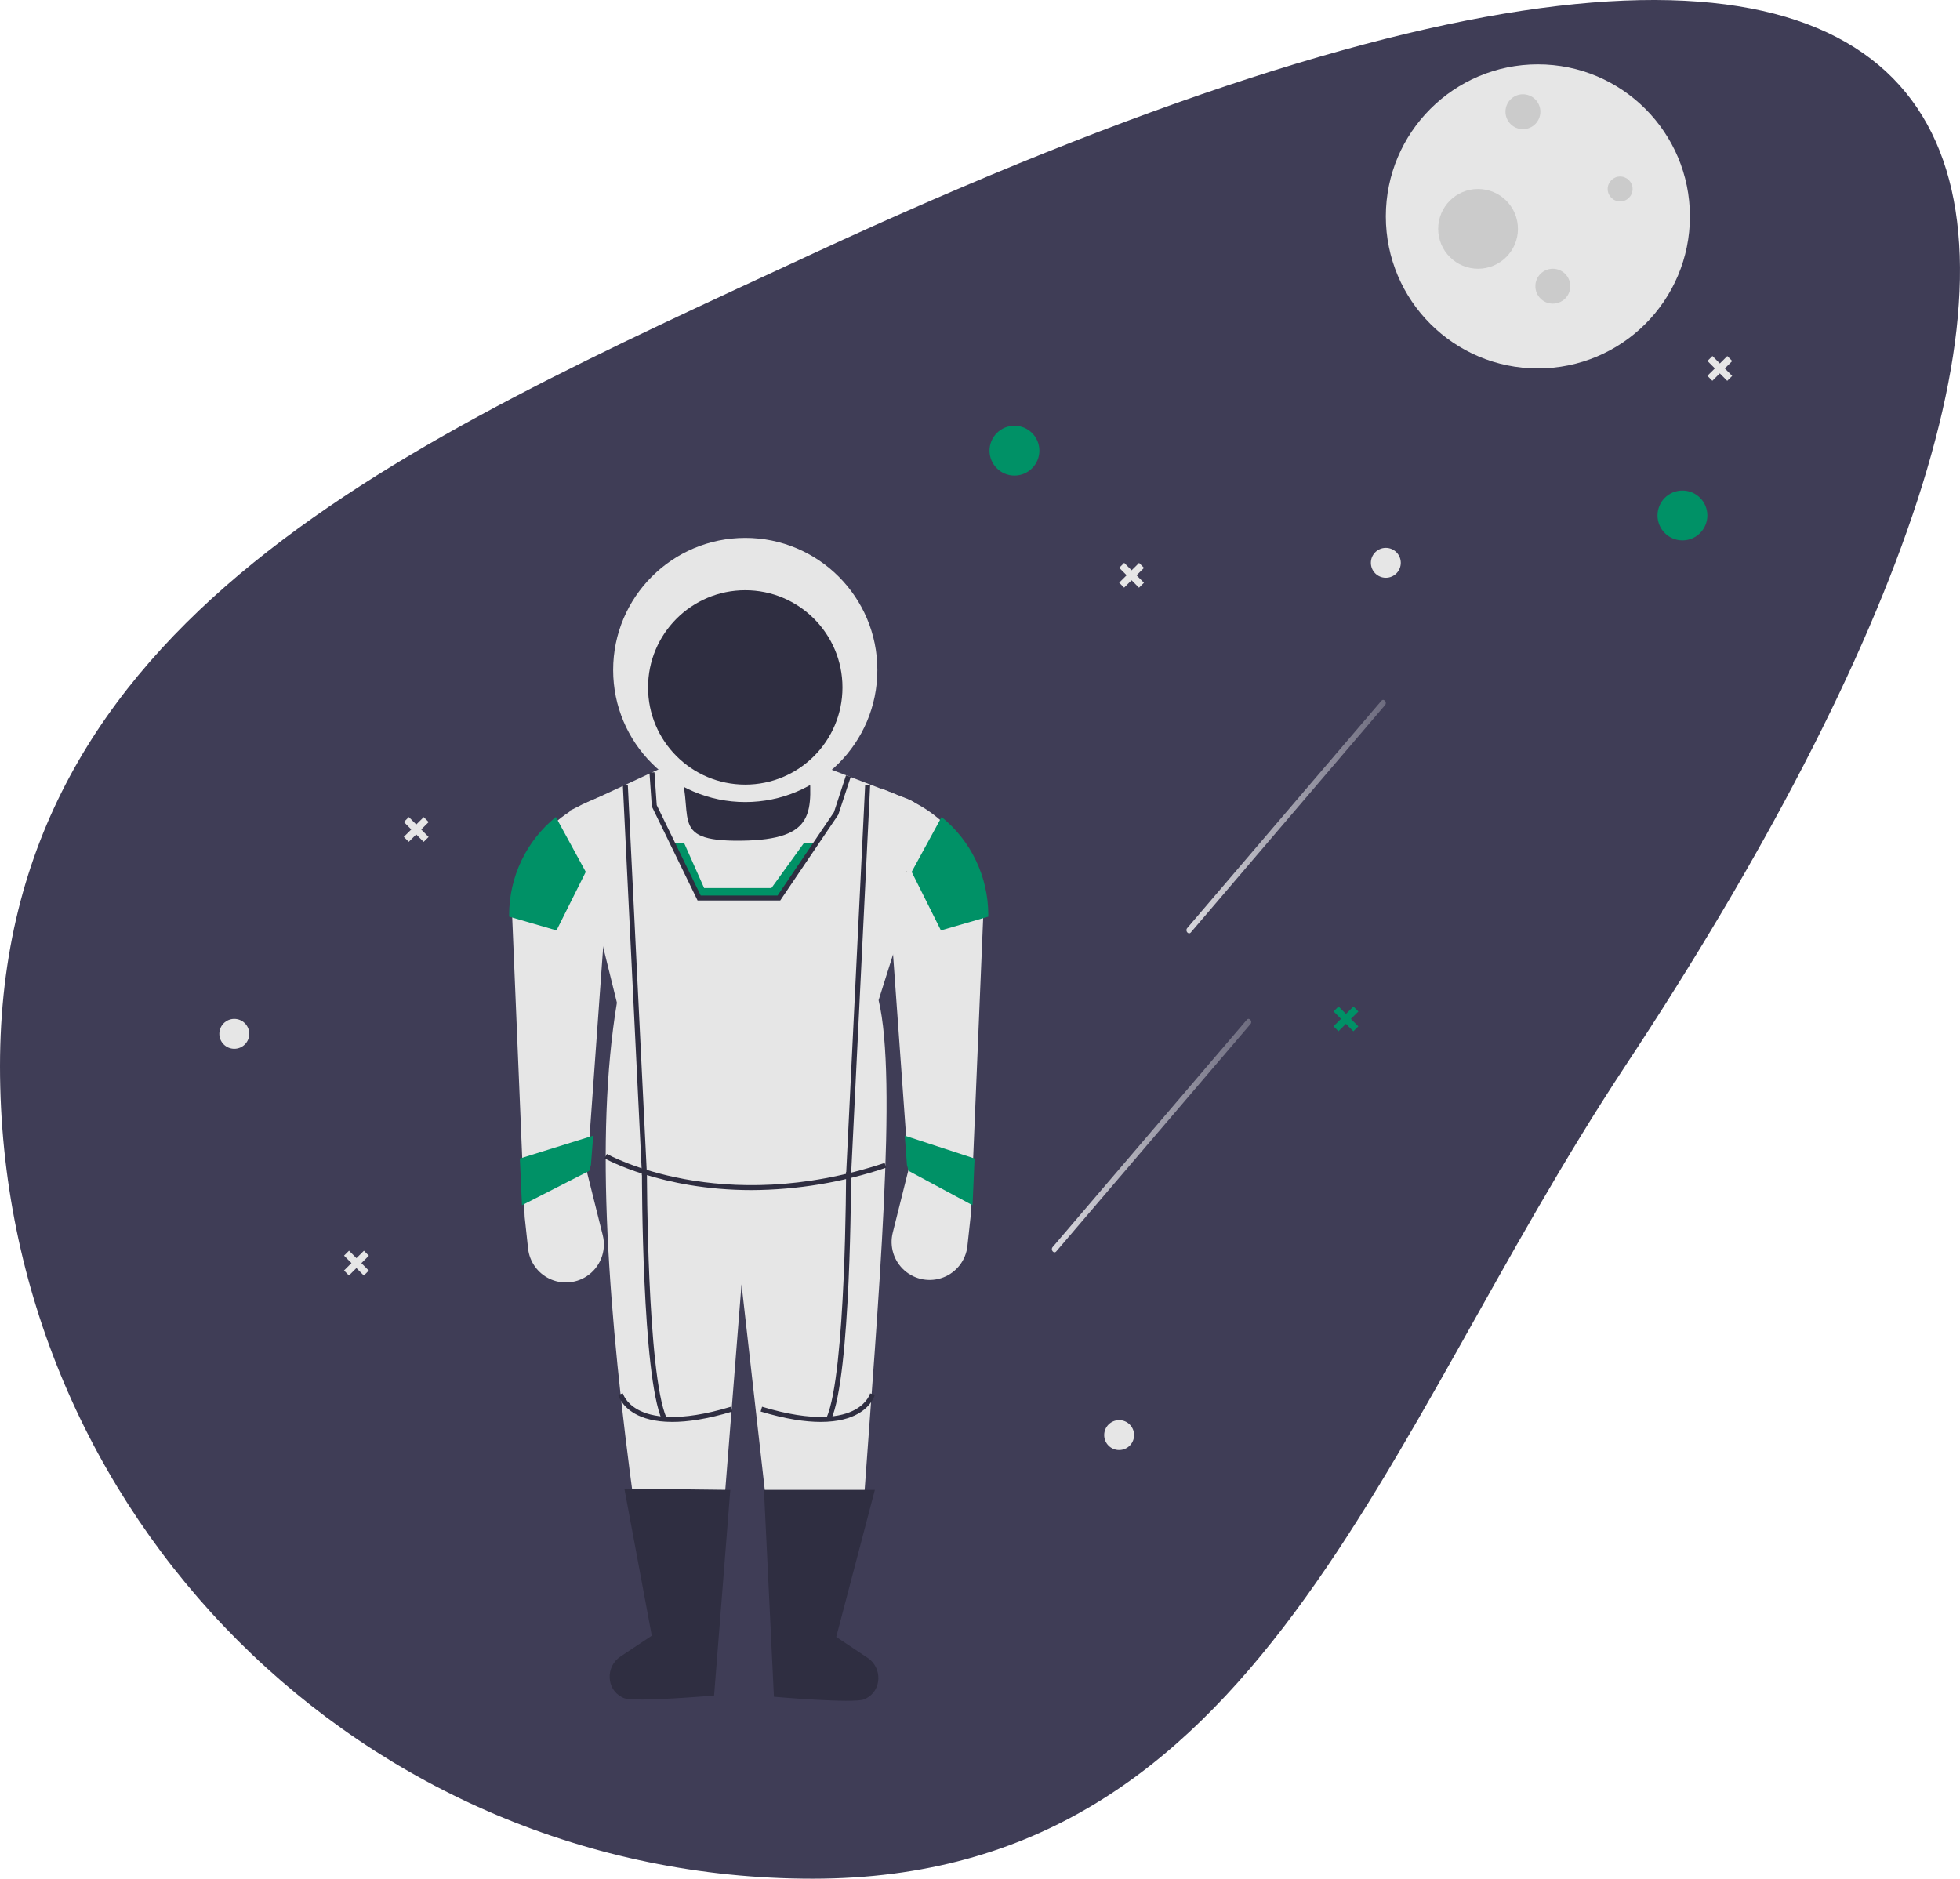
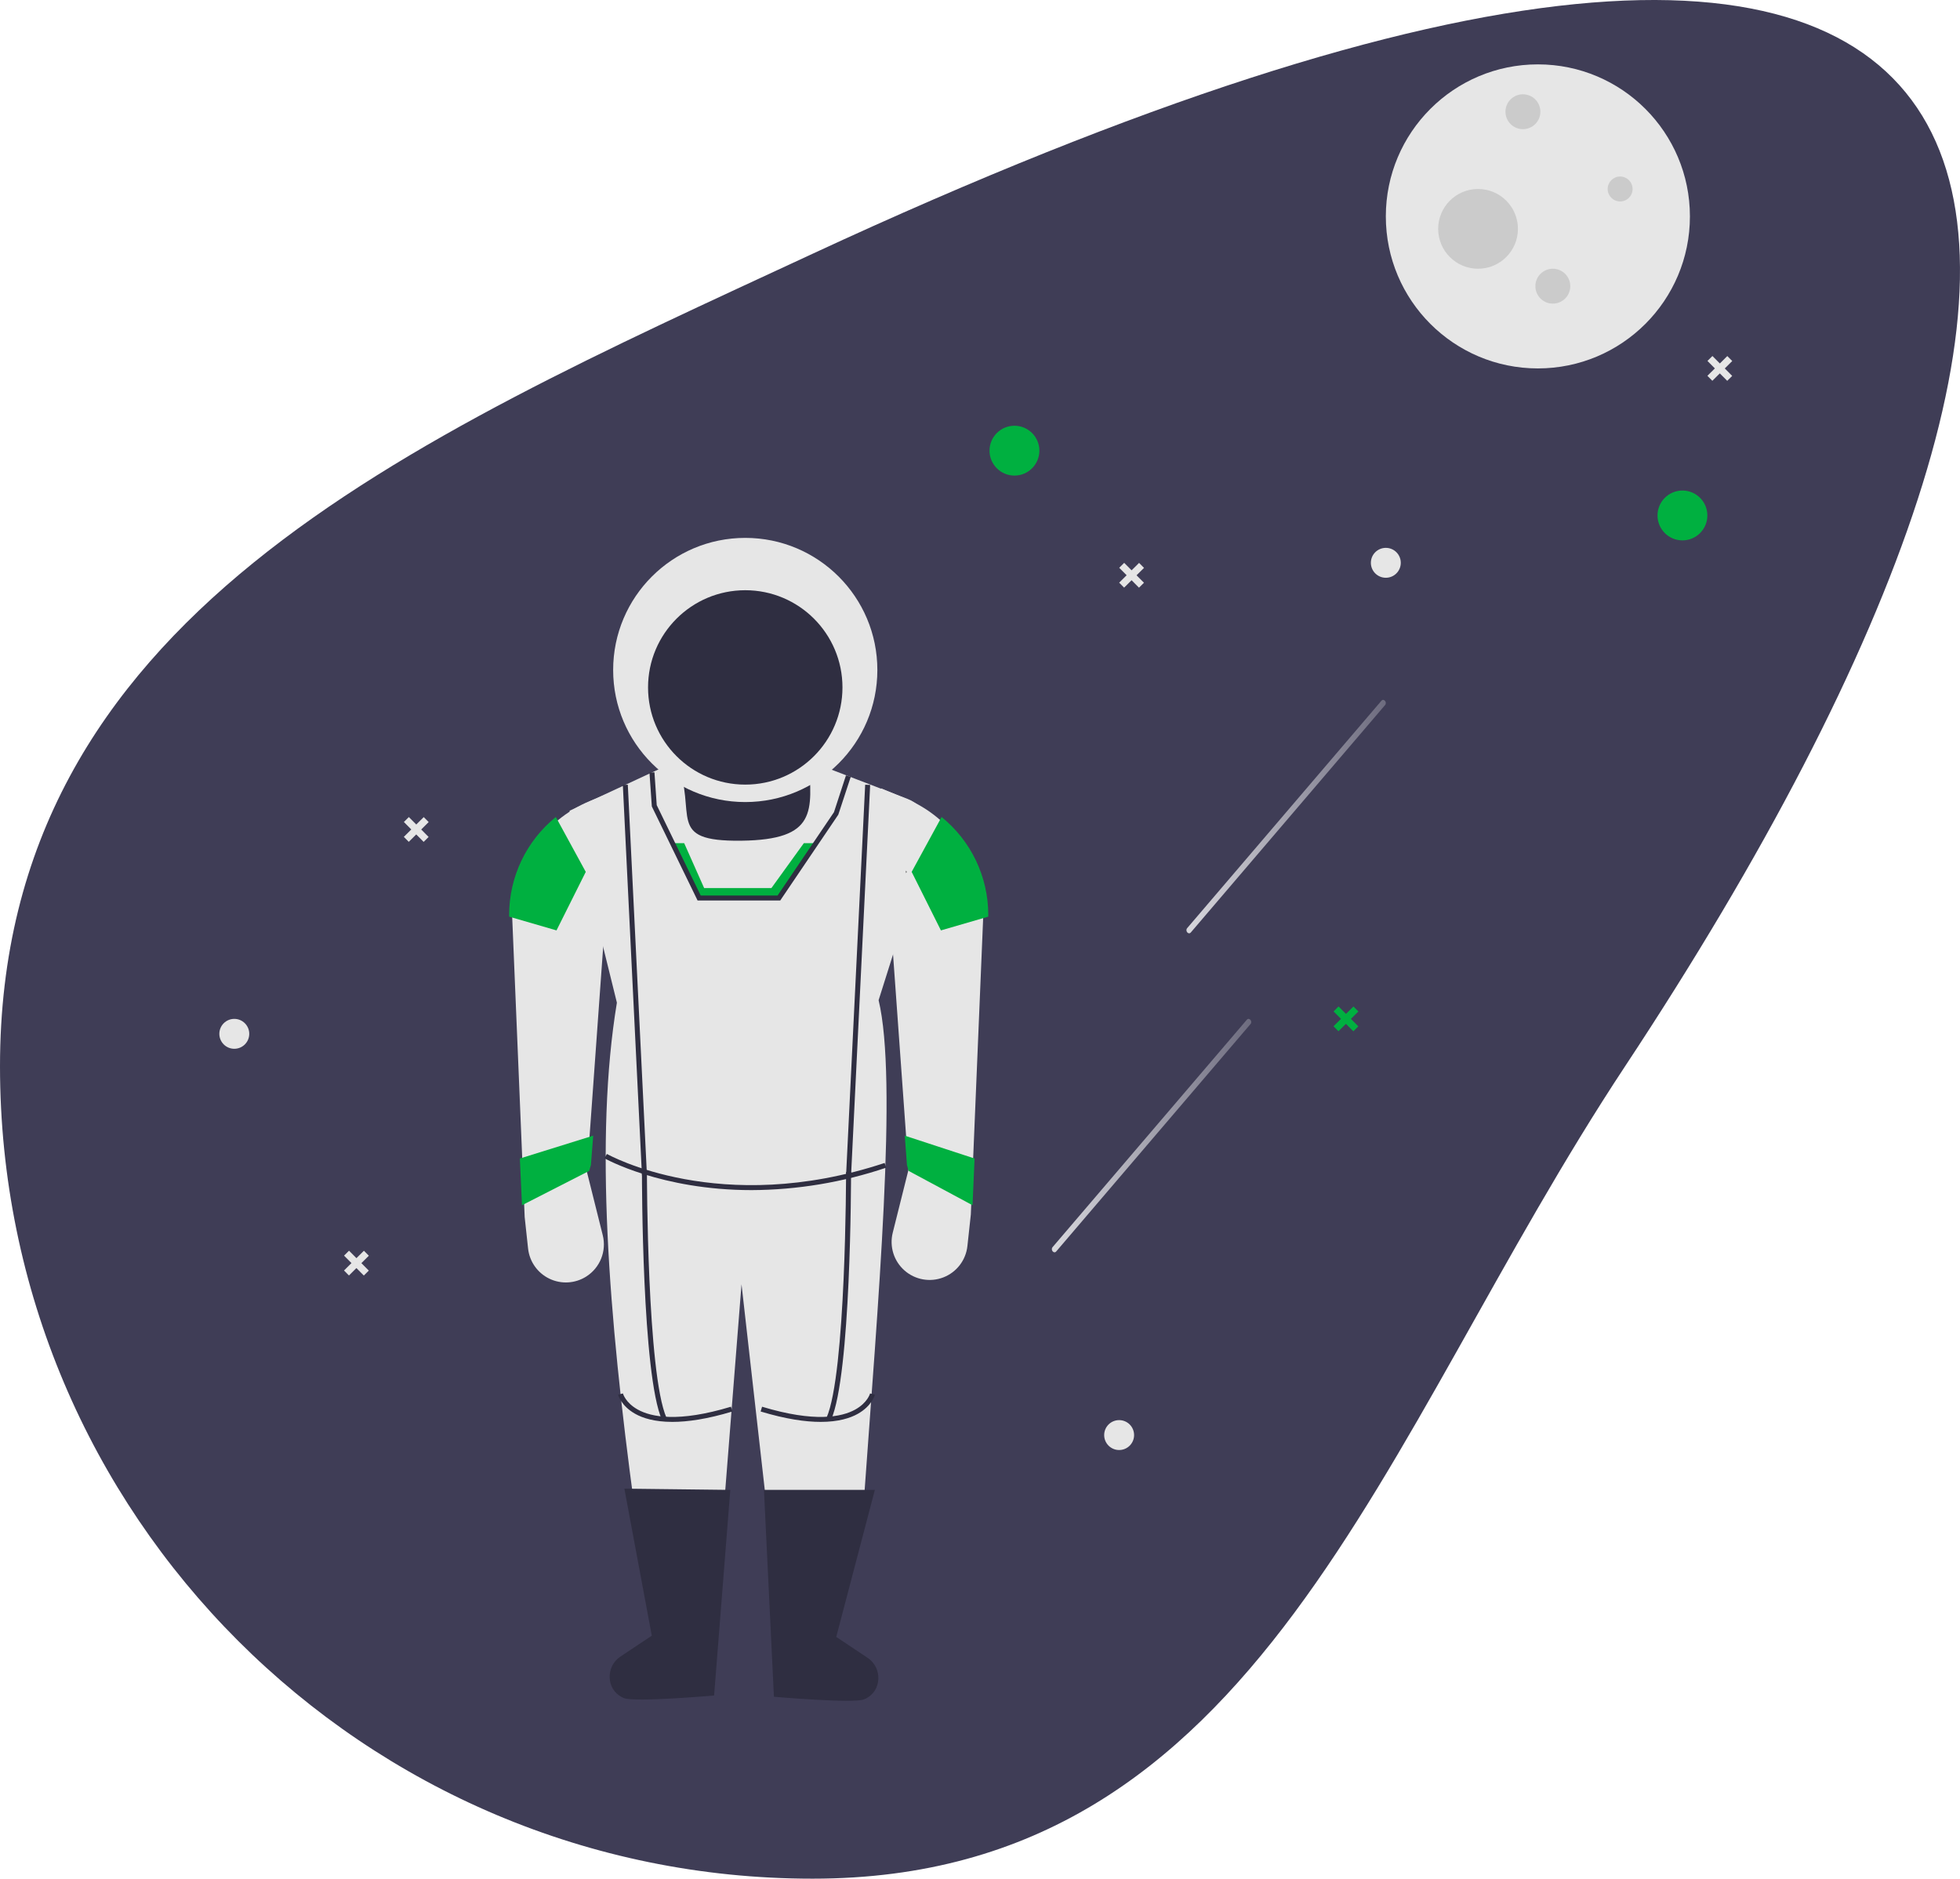
<svg xmlns="http://www.w3.org/2000/svg" xmlns:xlink="http://www.w3.org/1999/xlink" id="e2652d7b-d014-44e7-aeea-709bf92e6067" data-name="Layer 1" width="853.297" height="818" viewBox="0 0 853.297 818">
  <defs>
    <linearGradient id="fe5e6308-1e89-4ce8-8c8d-e7ed4a72d158" x1="689.871" y1="396.558" x2="776.681" y2="396.558" gradientUnits="userSpaceOnUse">
      <stop offset="0" stop-color="#fff" />
      <stop offset="1" stop-color="#fff" stop-opacity="0.3" />
    </linearGradient>
    <linearGradient id="b0adbdce-87b5-465c-b00c-1cf2f5493111" x1="631.274" y1="535.454" x2="718.084" y2="535.454" xlink:href="#fe5e6308-1e89-4ce8-8c8d-e7ed4a72d158" />
  </defs>
  <path d="M880.852,505.249C773.135,668.243,722.473,859,527.102,859S173.351,700.62,173.351,505.249,349.886,233.745,527.102,151.499C1102.708-115.643,1121.875,140.543,880.852,505.249Z" transform="translate(-173.3513 -41)" fill="#3f3d56" />
  <circle cx="669.522" cy="94.222" r="66.193" fill="#e6e6e6" />
  <circle cx="663.011" cy="48.647" r="7.596" fill="#cbcbcb" />
  <circle cx="676.033" cy="124.605" r="7.596" fill="#cbcbcb" />
  <circle cx="705.331" cy="82.286" r="5.426" fill="#cbcbcb" />
  <circle cx="643.479" cy="99.648" r="17.362" fill="#cbcbcb" />
-   <circle cx="441.646" cy="196.224" r="10.851" fill="#009166" />
-   <circle cx="732.459" cy="224.437" r="10.851" fill="#009166" />
+   <circle cx="441.646" cy="196.224" r="10.851" fill="#00b040" />
+   <circle cx="732.459" cy="224.437" r="10.851" fill="#00b040" />
  <circle cx="603.329" cy="245.054" r="6.511" fill="#e6e6e6" />
  <circle cx="102.002" cy="450.143" r="6.511" fill="#e6e6e6" />
  <circle cx="487.221" cy="624.848" r="6.511" fill="#e6e6e6" />
-   <polygon points="589.224 438.245 585.975 441.473 582.747 438.223 580.581 440.375 583.808 443.625 580.558 446.852 582.71 449.019 585.96 445.791 589.188 449.041 591.354 446.889 588.126 443.639 591.376 440.412 589.224 438.245" fill="#009166" />
+   <polygon points="589.224 438.245 585.975 441.473 582.747 438.223 580.581 440.375 583.808 443.625 580.558 446.852 582.71 449.019 585.96 445.791 589.188 449.041 591.354 446.889 588.126 443.639 591.376 440.412 589.224 438.245" fill="#00b040" />
  <polygon points="158.43 544.588 155.18 547.815 151.953 544.565 149.786 546.717 153.014 549.967 149.764 553.194 151.916 555.361 155.165 552.133 158.393 555.383 160.56 553.231 157.332 549.982 160.582 546.754 158.43 544.588" fill="#e6e6e6" />
  <polygon points="184.473 355.776 181.223 359.003 177.996 355.754 175.829 357.905 179.057 361.155 175.807 364.383 177.959 366.549 181.208 363.322 184.436 366.571 186.603 364.42 183.375 361.17 186.625 357.942 184.473 355.776" fill="#e6e6e6" />
  <polygon points="751.993 155.028 748.743 158.255 745.516 155.006 743.349 157.157 746.577 160.407 743.327 163.635 745.479 165.801 748.729 162.574 751.956 165.823 754.123 163.672 750.895 160.422 754.145 157.194 751.993 155.028" fill="#e6e6e6" />
  <polygon points="495.904 245.093 492.654 248.321 489.426 245.071 487.26 247.223 490.487 250.472 487.238 253.7 489.389 255.867 492.639 252.639 495.867 255.889 498.033 253.737 494.806 250.487 498.055 247.26 495.904 245.093" fill="#e6e6e6" />
  <path d="M691.793,446.991l32.971-38.599,32.971-38.599,18.612-21.79c1.03-1.206-.559-3.086-1.589-1.881L741.787,384.723l-32.971,38.599L690.204,445.111c-1.03,1.206.559,3.086,1.589,1.881Z" transform="translate(-173.3513 -41)" opacity="0.8" fill="url(#fe5e6308-1e89-4ce8-8c8d-e7ed4a72d158)" />
  <path d="M633.197,585.887l32.971-38.599,32.971-38.599,18.612-21.79c1.03-1.206-.559-3.086-1.589-1.881l-32.971,38.599L650.22,562.217l-18.612,21.79c-1.03,1.206.559,3.086,1.589,1.881Z" transform="translate(-173.3513 -41)" opacity="0.8" fill="url(#b0adbdce-87b5-465c-b00c-1cf2f5493111)" />
  <path d="M293.526,331.322h61.852a0,0,0,0,1,0,0v24.339a15.811,15.811,0,0,1-15.811,15.811H309.337a15.811,15.811,0,0,1-15.811-15.811V331.322A0,0,0,0,1,293.526,331.322Z" fill="#2f2e41" />
  <path d="M549.347,695.689c-14.085,14.271-28.191,14.366-42.319.46l-10.852-95.951L488.58,696.349c-14.118,11.427-27.276,12.965-39.064.425-11.246-83.075-17.358-160.254-7.596-219.195l-20.617-83.555,46.66-21.702c9.396,23.243-5.423,35.131,28.088,34.733,33.216-.394,30.736-12.889,29.423-34.733l42.923,16.509a15.383,15.383,0,0,1,9.147,18.99l-21.686,68.673C564.206,511.16,555.634,607.594,549.347,695.689Z" transform="translate(-173.3513 -41)" fill="#e6e6e6" />
  <path d="M484.239,779.243s-34.641,3.034-39.281,1.124h0q-.439-.181-.855-.394c-6.896-3.521-7.106-13.382-.661-17.673l13.669-9.1L445.175,689.178l46.118.543Z" transform="translate(-173.3513 -41)" fill="#2f2e41" />
  <path d="M510.282,779.786s34.641,3.034,39.281,1.124h0q.439-.181.855-.394c6.896-3.521,7.106-13.382.661-17.673l-13.669-9.1L554.23,689.721H505.942Z" transform="translate(-173.3513 -41)" fill="#2f2e41" />
  <path d="M428.898,551.367l6.866,27.466a16.55,16.55,0,0,1-7.201,17.996l0,0a16.55,16.55,0,0,1-25.31-12.203L401.77,570.899l-5.426-130.455a54.878,54.878,0,0,1,33.859-50.693l10.631-4.408Z" transform="translate(-173.3513 -41)" fill="#e6e6e6" />
  <path d="M601.433,439.361l-.033.77-4.384,105.3-.846,20.346-.163,4.037-1.487,13.727a16.55,16.55,0,1,1-32.51-5.795l6.869-27.465-.152-2.04-.911-12.761L556.943,384.258l10.634,4.406a54.958,54.958,0,0,1,33.856,50.697Z" transform="translate(-173.3513 -41)" fill="#e6e6e6" />
  <path d="M500.577,559.191c-39.417,0-63.732-13.67-64.076-13.868l1.085-1.88c.484.28,49.249,27.634,120.894,3.923l.682,2.06A185.898,185.898,0,0,1,500.577,559.191Z" transform="translate(-173.3513 -41)" fill="#2f2e41" />
  <path d="M461.545,659.235c-8.675-19.518-8.719-104.352-8.716-107.954l2.17.002c-.001.877.04,87.97,8.529,107.07Z" transform="translate(-173.3513 -41)" fill="#2f2e41" />
  <path d="M466.057,660.111c-7.727,0-12.861-1.646-16.209-3.533-6.094-3.437-7.352-8.119-7.402-8.316l2.102-.538-1.051.269,1.05-.274c.044.164,1.141,4.063,6.463,7.024,5.86,3.259,17.654,5.691,40.559-1.236l.627,2.077C481.235,658.897,472.691,660.111,466.057,660.111Z" transform="translate(-173.3513 -41)" fill="#2f2e41" />
  <rect x="448.667" y="382.625" width="2.171" height="170.164" transform="translate(-195.6916 -18.43964) rotate(-2.80385)" fill="#2f2e41" />
  <path d="M535.147,659.235l-1.984-.882c8.489-19.1,8.531-106.193,8.529-107.07l2.17-.002C543.865,554.883,543.822,639.717,535.147,659.235Z" transform="translate(-173.3513 -41)" fill="#2f2e41" />
  <path d="M530.635,660.111c-6.634,0-15.176-1.212-26.139-4.528l.627-2.077c22.904,6.925,34.696,4.495,40.559,1.236,5.322-2.961,6.419-6.859,6.462-7.024l2.101.544c-.051.197-1.308,4.88-7.402,8.316C543.496,658.465,538.36,660.111,530.635,660.111Z" transform="translate(-173.3513 -41)" fill="#2f2e41" />
  <rect x="461.858" y="466.622" width="170.164" height="2.171" transform="translate(-120.2615 950.1628) rotate(-87.20185)" fill="#2f2e41" />
-   <polygon points="355.248 367.131 339.101 391.003 304.377 391.003 292.767 367.131 297.867 367.131 306.548 386.663 335.846 386.663 349.953 367.131 355.248 367.131" fill="#009166" />
+   <polygon points="355.248 367.131 339.101 391.003 304.377 391.003 292.767 367.131 297.867 367.131 306.548 386.663 335.846 386.663 349.953 367.131 355.248 367.131" fill="#00b040" />
  <polygon points="394.443 379.067 394.725 379.631 394.443 380.152 394.443 379.067" />
-   <path d="M603.603,439.361l-.033.77-20.585,5.979-12.739-25.479,13.032-23.894A54.81,54.81,0,0,1,603.603,439.361Z" transform="translate(-173.3513 -41)" fill="#009166" />
-   <path d="M395.01,439.361l.033.77,20.585,5.979,12.739-25.479-13.032-23.894A54.81,54.81,0,0,0,395.01,439.361Z" transform="translate(-173.3513 -41)" fill="#009166" />
+   <path d="M603.603,439.361l-.033.77-20.585,5.979-12.739-25.479,13.032-23.894A54.81,54.81,0,0,1,603.603,439.361Z" transform="translate(-173.3513 -41)" fill="#00b040" />
+   <path d="M395.01,439.361l.033.77,20.585,5.979,12.739-25.479-13.032-23.894A54.81,54.81,0,0,0,395.01,439.361Z" transform="translate(-173.3513 -41)" fill="#00b040" />
  <circle cx="324.452" cy="291.715" r="57.512" fill="#e6e6e6" />
  <circle cx="324.452" cy="299.31" r="42.32" fill="#2f2e41" />
-   <polygon points="424.284 504.432 423.403 524.778 395.571 509.825 394.849 507.242 393.9 494.481 424.284 504.432" fill="#009166" />
-   <polygon points="226.324 504.432 227.25 524.778 256.503 509.825 257.263 507.242 258.26 494.481 226.324 504.432" fill="#009166" />
+   <polygon points="424.284 504.432 423.403 524.778 395.571 509.825 394.849 507.242 393.9 494.481 424.284 504.432" fill="#00b040" />
+   <polygon points="226.324 504.432 227.25 524.778 256.503 509.825 257.263 507.242 258.26 494.481 226.324 504.432" fill="#00b040" />
  <polygon points="339.678 392.089 303.698 392.089 283.777 351.139 282.753 336.41 284.918 336.26 285.913 350.568 305.057 389.918 338.525 389.918 363.075 353.628 368.301 337.605 370.366 338.277 364.958 354.718 339.678 392.089" fill="#2f2e41" />
</svg>
